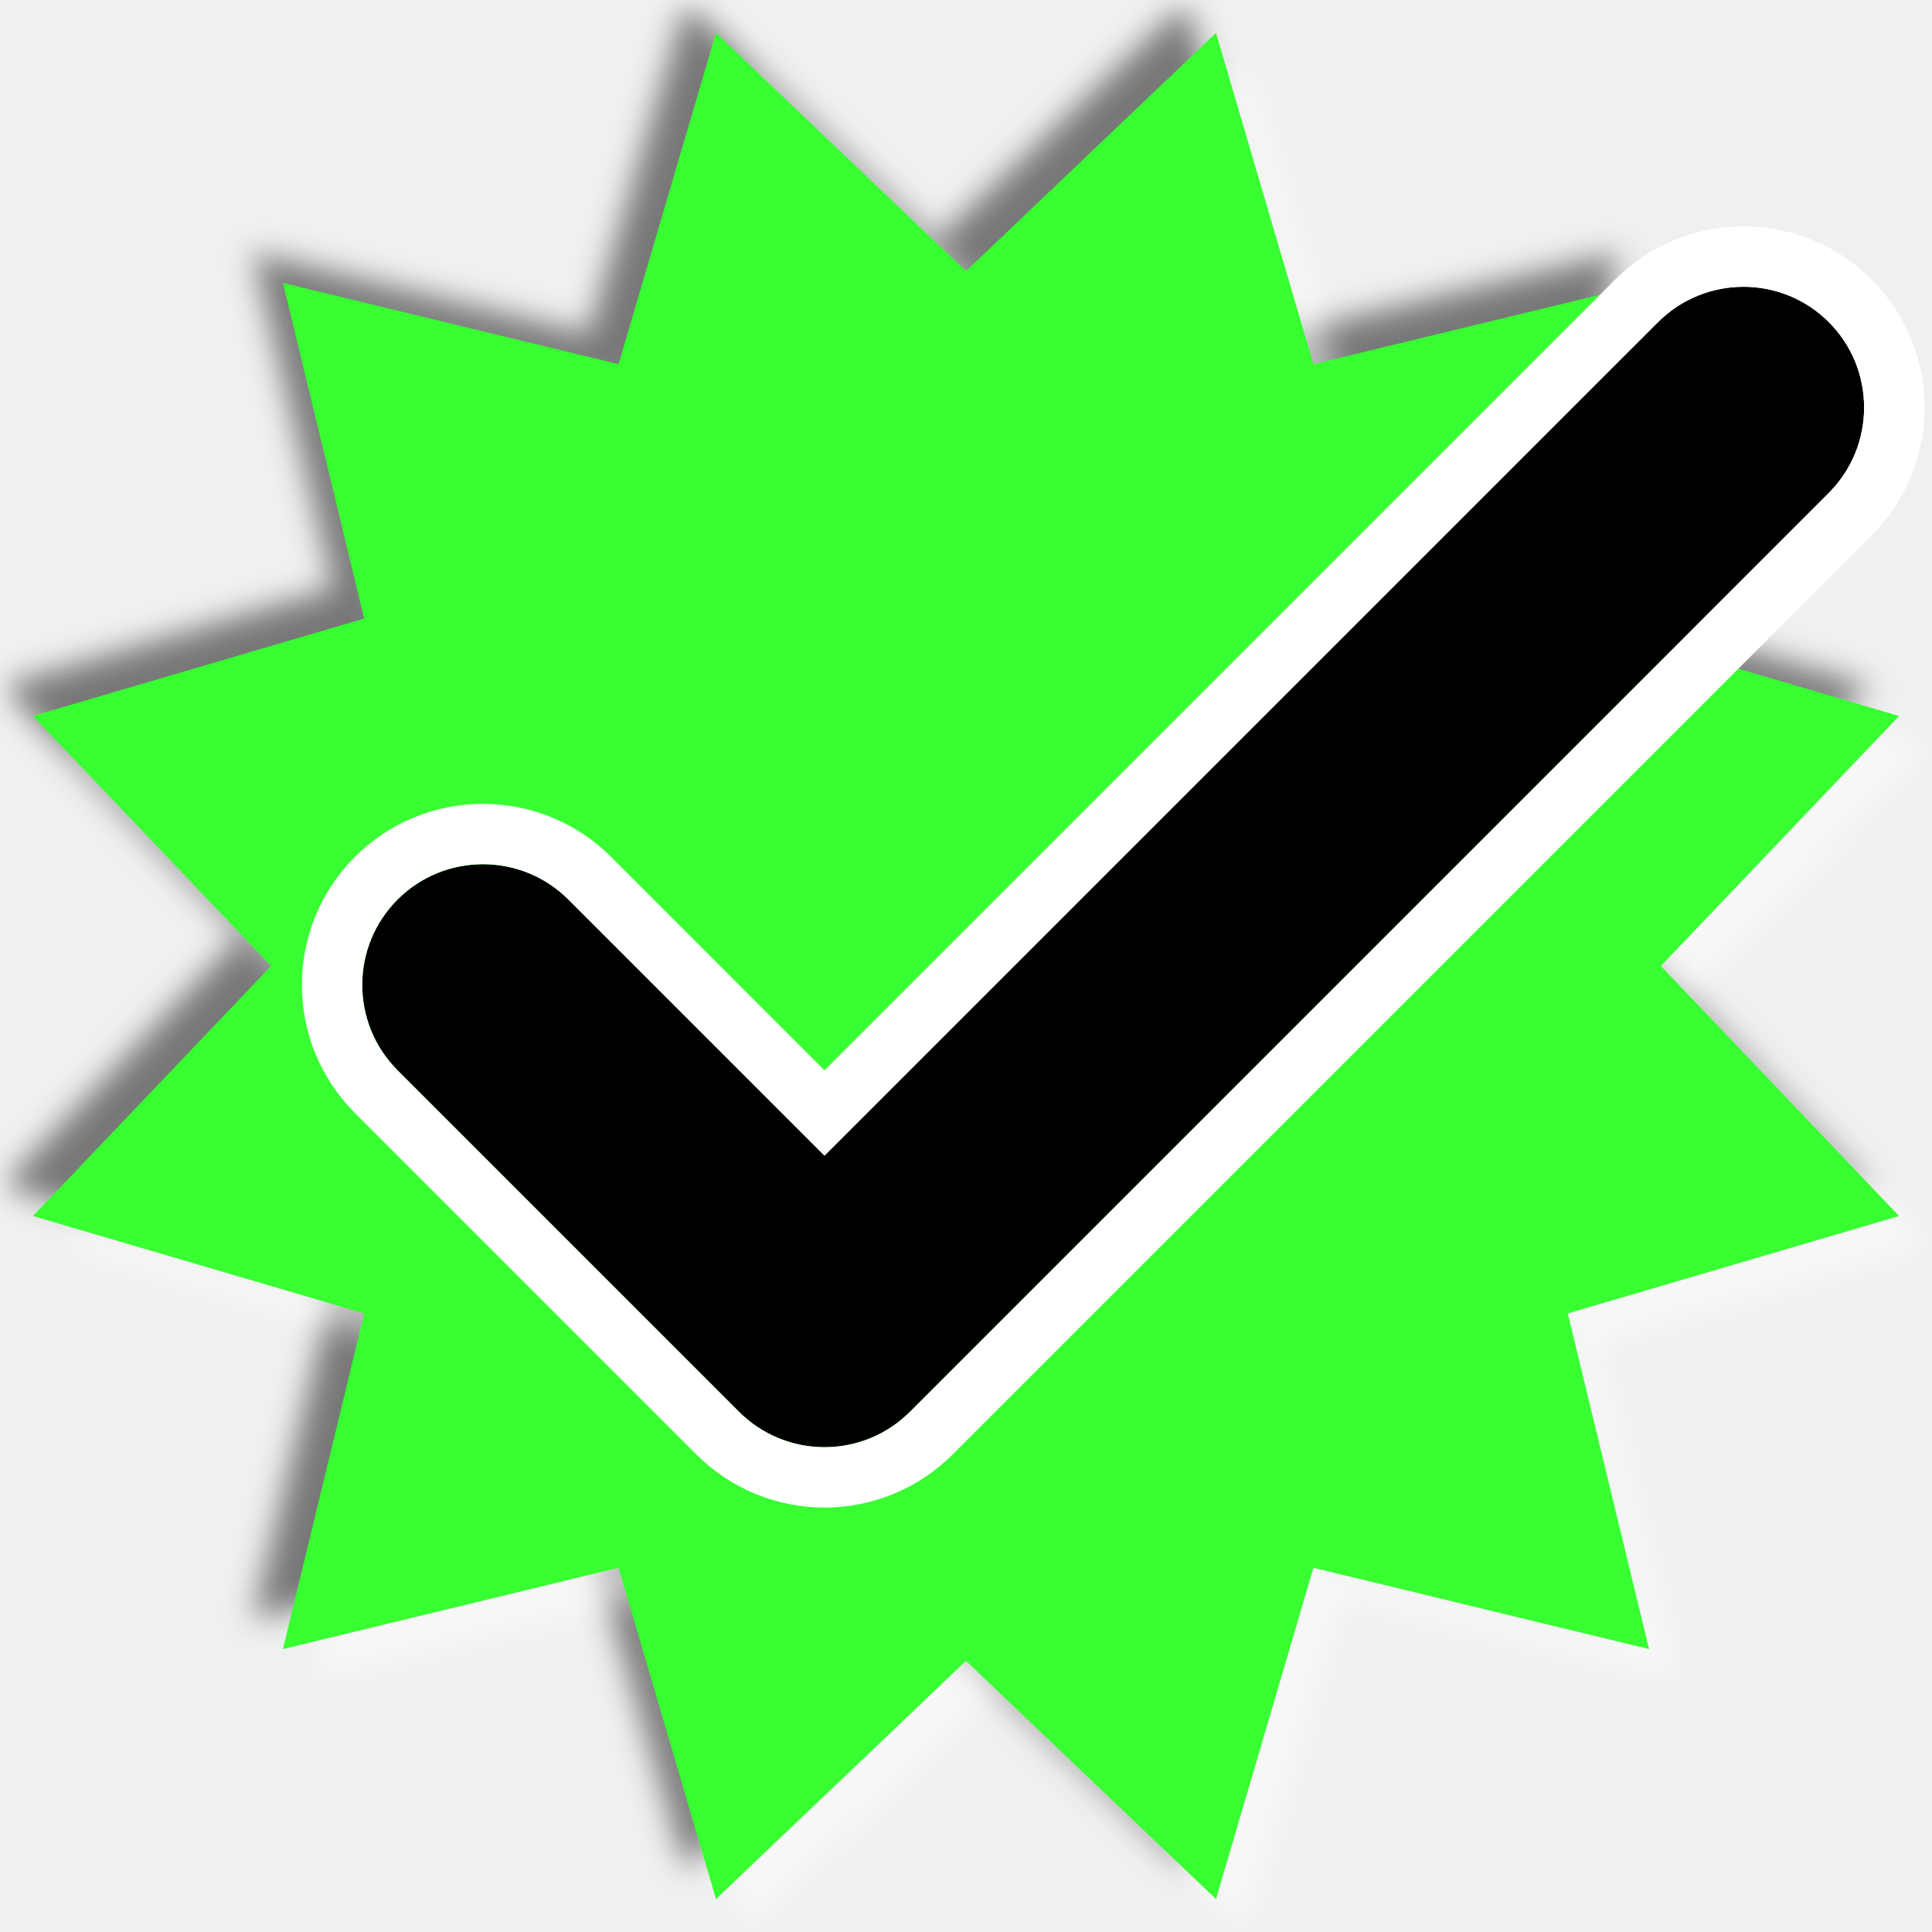
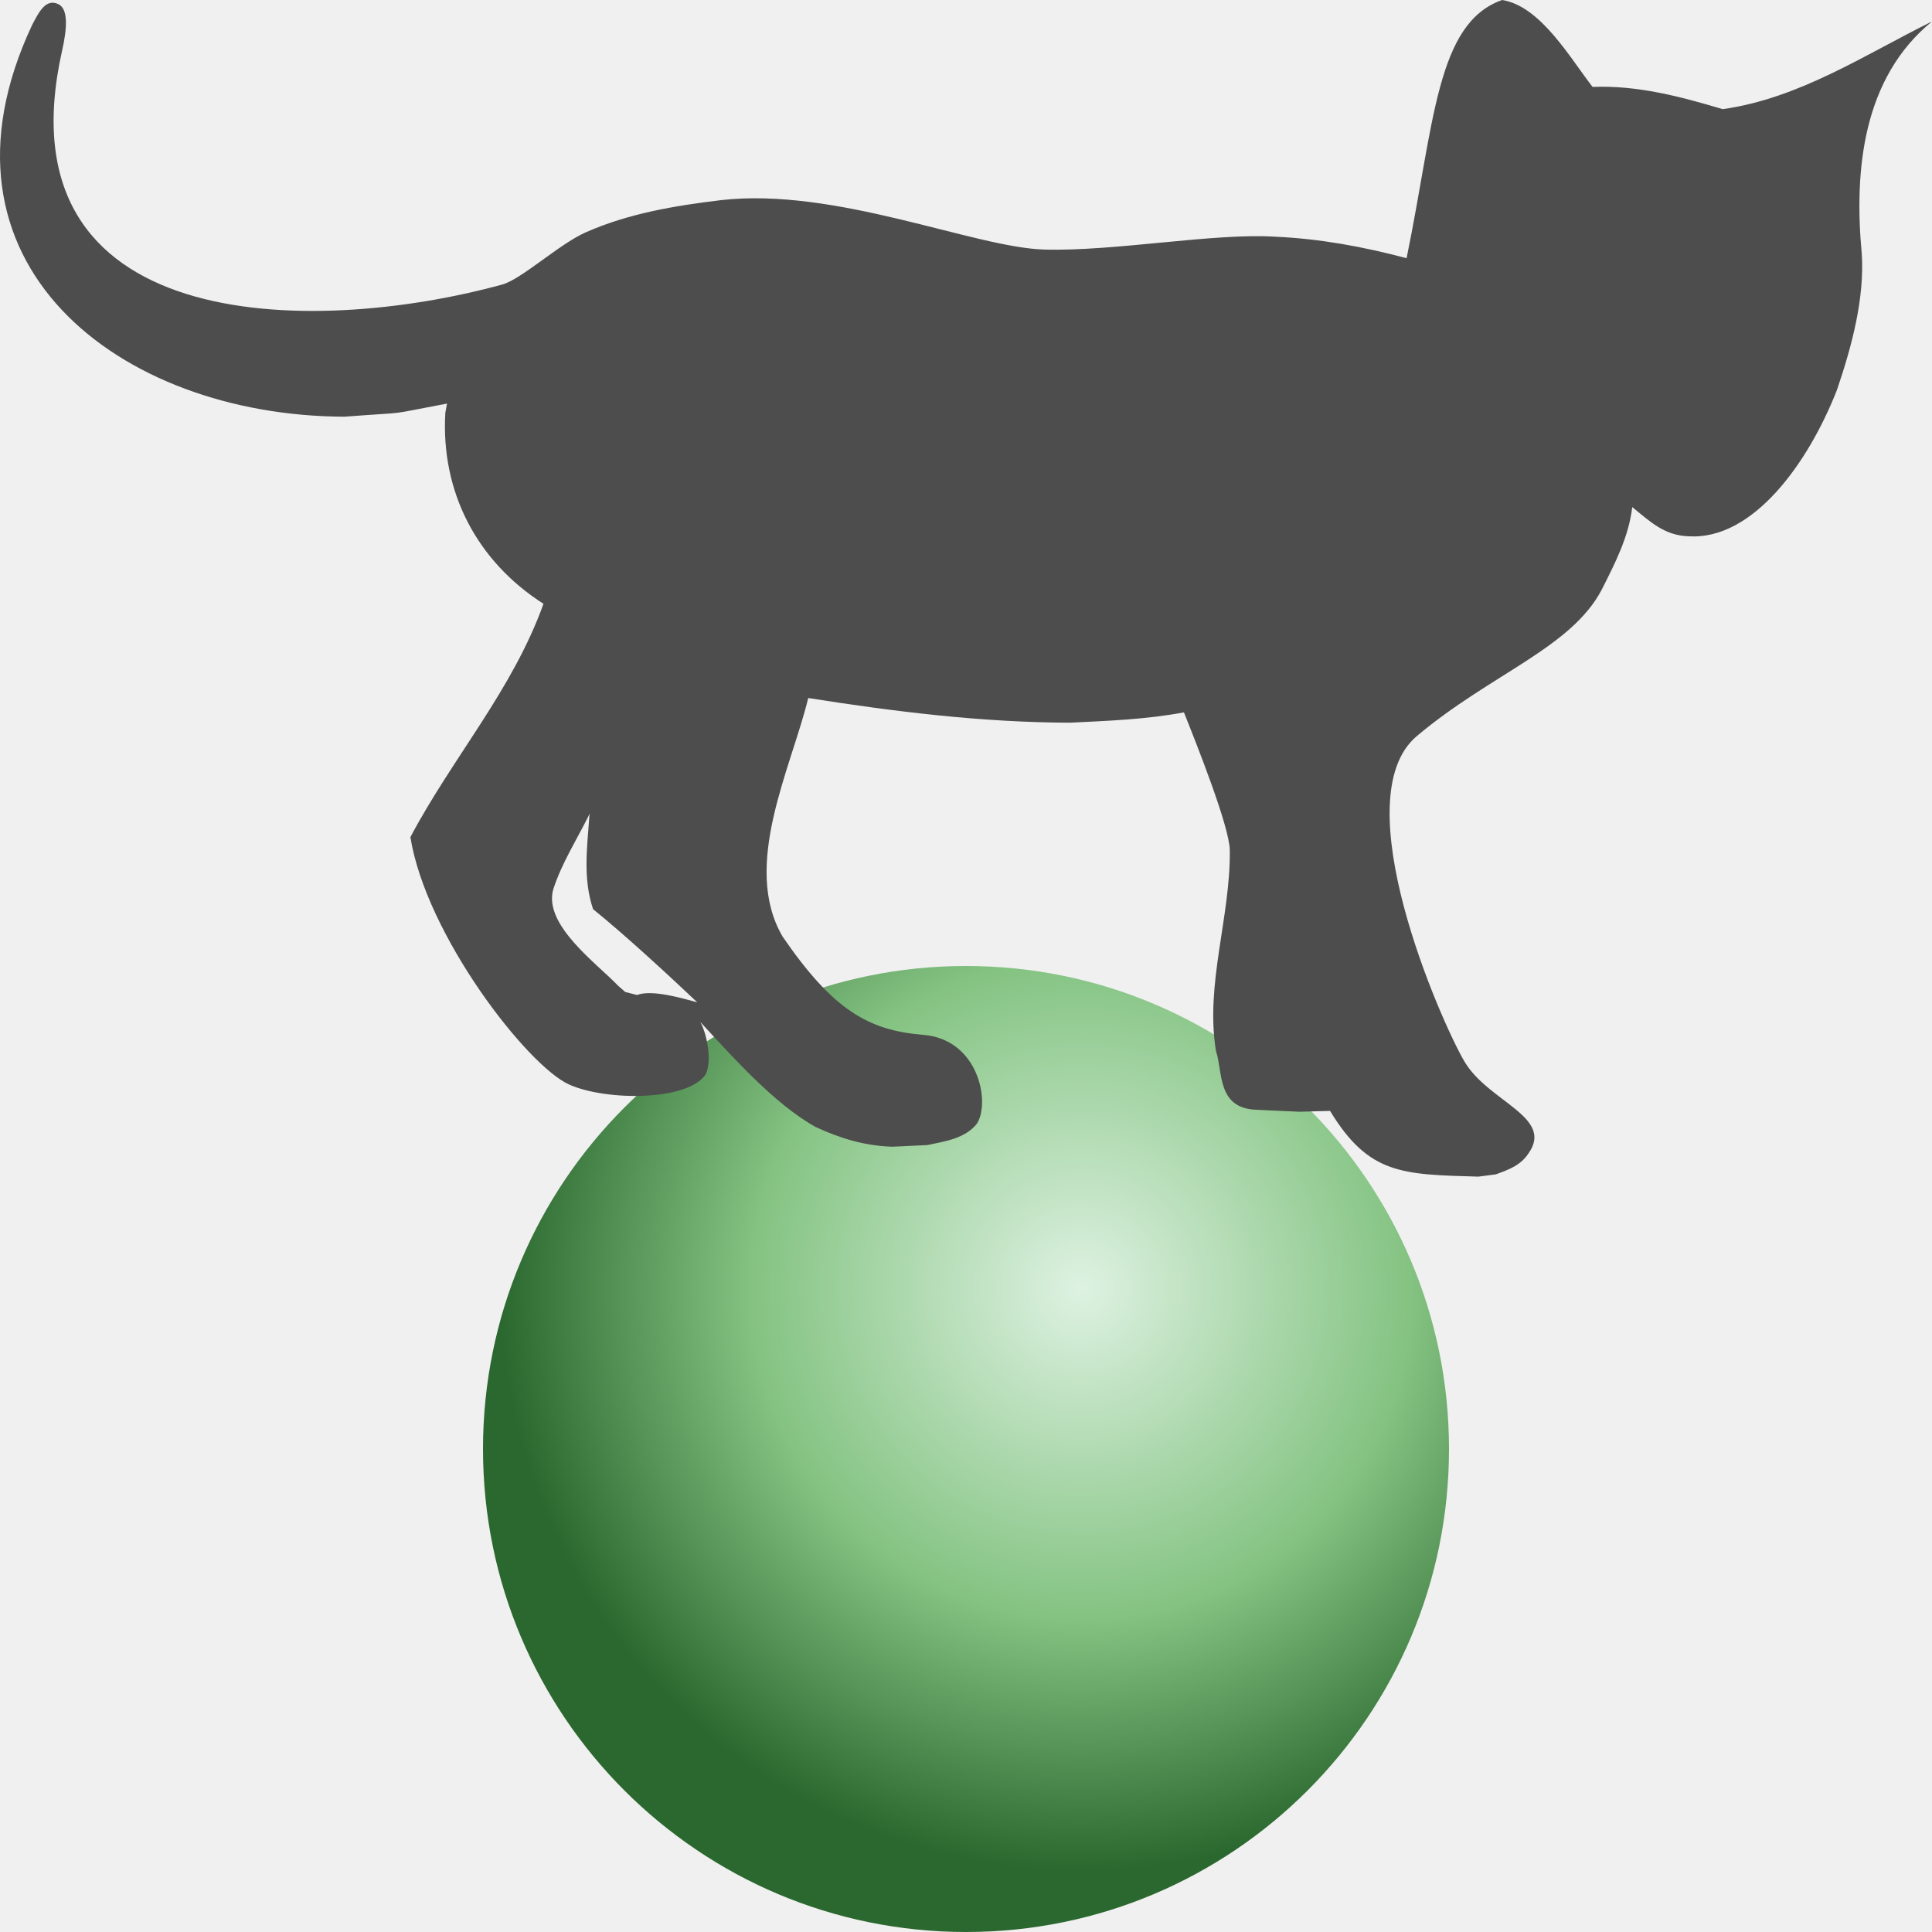
- <svg xmlns="http://www.w3.org/2000/svg" xmlns:xlink="http://www.w3.org/1999/xlink" width="128px" height="128px" viewBox="0 0 128 128" version="1.1">
+ <svg xmlns="http://www.w3.org/2000/svg" width="128px" height="128px" viewBox="0 0 128 128" version="1.1">
  <defs>
-     <polygon id="path-1" points="64 110.037 47.436 125.819 40.982 103.869 18.745 109.255 24.131 87.018 2.181 80.564 17.963 64 2.181 47.436 24.131 40.982 18.745 18.745 40.982 24.131 47.436 2.181 64 17.963 80.564 2.181 87.018 24.131 109.255 18.745 103.869 40.982 125.819 47.436 110.037 64 125.819 80.564 103.869 87.018 109.255 109.255 87.018 103.869 80.564 125.819" />
-     <filter x="-4.7%" y="-4.7%" width="109.4%" height="109.4%" filterUnits="objectBoundingBox" id="filter-2">
-       <feOffset dx="-2" dy="-2" in="SourceAlpha" result="shadowOffsetOuter1" />
-       <feGaussianBlur stdDeviation="1" in="shadowOffsetOuter1" result="shadowBlurOuter1" />
-       <feColorMatrix values="0 0 0 0 0   0 0 0 0 0   0 0 0 0 0  0 0 0 0.5 0" type="matrix" in="shadowBlurOuter1" result="shadowMatrixOuter1" />
-       <feOffset dx="2" dy="2" in="SourceAlpha" result="shadowOffsetOuter2" />
-       <feGaussianBlur stdDeviation="1" in="shadowOffsetOuter2" result="shadowBlurOuter2" />
-       <feColorMatrix values="0 0 0 0 1   0 0 0 0 1   0 0 0 0 1  0 0 0 0.5 0" type="matrix" in="shadowBlurOuter2" result="shadowMatrixOuter2" />
-       <feMerge>
-         <feMergeNode in="shadowMatrixOuter1" />
-         <feMergeNode in="shadowMatrixOuter2" />
-       </feMerge>
-     </filter>
-     <path d="M48.963,93.533 L26.346,70.915 C23.221,67.791 23.217,62.721 26.341,59.597 C29.459,56.479 34.533,56.475 37.66,59.602 L54.625,76.567 L109.844,21.349 C112.973,18.219 118.04,18.218 121.164,21.342 C124.282,24.46 124.285,29.534 121.157,32.662 L60.289,93.531 C58.723,95.097 56.672,95.879 54.622,95.879 C52.579,95.878 50.528,95.097 48.963,93.533 Z" id="path-3" />
+     <radialGradient cx="61.879%" cy="33.55%" fx="61.879%" fy="33.55%" r="59.751%" id="radialGradient-1">
+       <stop stop-color="#DEF2E2" offset="0%" />
+       <stop stop-color="#84C382" offset="56.467%" />
+       <stop stop-color="#2B682F" offset="100%" />
+     </radialGradient>
  </defs>
  <g id="Page-1" stroke="none" stroke-width="1" fill="none" fill-rule="evenodd">
-     <g id="Star-Copy">
-       <use fill="black" fill-opacity="1" filter="url(#filter-2)" xlink:href="#path-1" />
-       <use fill="#37FF31" fill-rule="evenodd" xlink:href="#path-1" />
-     </g>
-     <g id="Rectangle-146-Copy">
-       <use fill="#000000" fill-rule="evenodd" xlink:href="#path-3" />
-       <path stroke="#FFFFFF" stroke-width="4" d="M54.625,73.739 L39.074,58.187 C35.168,54.282 28.828,54.281 24.927,58.182 C21.022,62.087 21.025,68.423 24.932,72.329 L47.549,94.947 L47.549,94.947 C49.449,96.847 51.99,97.877 54.62,97.879 C57.258,97.88 59.8,96.848 61.703,94.945 L122.571,34.077 C126.478,30.17 126.48,23.829 122.578,19.927 C118.672,16.021 112.339,16.025 108.429,19.934 L54.625,73.739 Z" />
-     </g>
+     <circle id="Oval-237-Copy" fill="url(#radialGradient-1)" cx="64" cy="96" r="32" />
+     <path d="M97.95,77.955 C92.906,77.812 90.688,77.825 88.119,73.599 L86.117,73.656 C83.787,73.553 84.758,73.6 83.203,73.522 C80.604,73.421 81.02,70.95 80.563,69.645 C79.832,65.214 81.531,60.76 81.477,56.328 C81.458,54.755 79.233,49.186 78.438,47.196 C75.946,47.665 73.44,47.754 70.911,47.88 C65.083,47.866 59.295,47.152 53.548,46.246 C52.428,50.874 49.099,57.351 51.851,62.054 C55.191,66.919 57.534,68.267 61.167,68.561 C64.8,68.854 65.62,72.957 64.741,74.422 C63.963,75.435 62.596,75.619 61.435,75.864 L59.111,75.973 C57.282,75.912 55.648,75.418 54.019,74.656 C51.298,73.137 48.488,69.978 46.4,67.71 C46.886,68.616 47.176,70.384 46.735,71.207 C45.501,72.956 40.162,72.945 37.717,71.858 C34.939,70.623 28.227,61.954 27.19,55.461 C29.95,50.239 33.972,45.689 36.007,40.003 C31.572,37.172 29.196,32.563 29.505,27.343 L29.616,26.738 C25.252,27.556 27.515,27.252 22.821,27.607 C7.87,27.561 -5.277,17.421 2.126,1.66 C2.607,0.727 3.065,-0.122 3.882,0.284 C4.537,0.609 4.442,1.913 4.113,3.36 C-0.119,22.191 20.564,22.335 33.277,18.85 C34.539,18.505 37.049,16.175 38.787,15.402 C41.629,14.14 44.713,13.628 47.774,13.259 C55.387,12.391 64.537,16.403 69.187,16.534 C73.836,16.665 80.449,15.421 84.509,15.683 C87.455,15.817 90.348,16.349 93.19,17.107 C95.03,8.139 95.16,1.53 99.521,0 C102.081,0.404 104.053,3.894 105.513,5.758 C108.492,5.64 111.322,6.395 114.135,7.232 C119.228,6.509 123.502,3.648 128,1.422 C123.442,5.144 122.824,11.2 123.345,16.8 C123.538,19.706 122.718,22.861 121.703,25.836 C119.804,30.684 116.137,35.793 111.88,35.531 C110.271,35.48 109.337,34.569 108.141,33.596 C107.909,35.567 106.997,37.325 106.118,39.068 C104.088,42.933 98.784,44.636 93.873,48.763 C88.962,52.89 95.444,67.629 97.016,70.315 C98.588,73.001 102.975,73.983 101.273,76.407 C100.752,77.208 99.955,77.494 99.104,77.804 L97.95,77.955 Z M41.427,65.724 L42.206,65.92 C43.185,65.546 45.152,66.124 46.195,66.406 C44.274,64.588 41.379,61.918 39.293,60.235 C38.608,58.197 38.901,56.147 39.048,54.067 L39.077,53.895 C38.255,55.56 37.212,57.179 36.651,58.931 C35.995,61.296 39.568,63.848 40.953,65.31 L41.427,65.724 Z" id="Path-copy-9" fill="#4D4D4D" />
  </g>
</svg>
